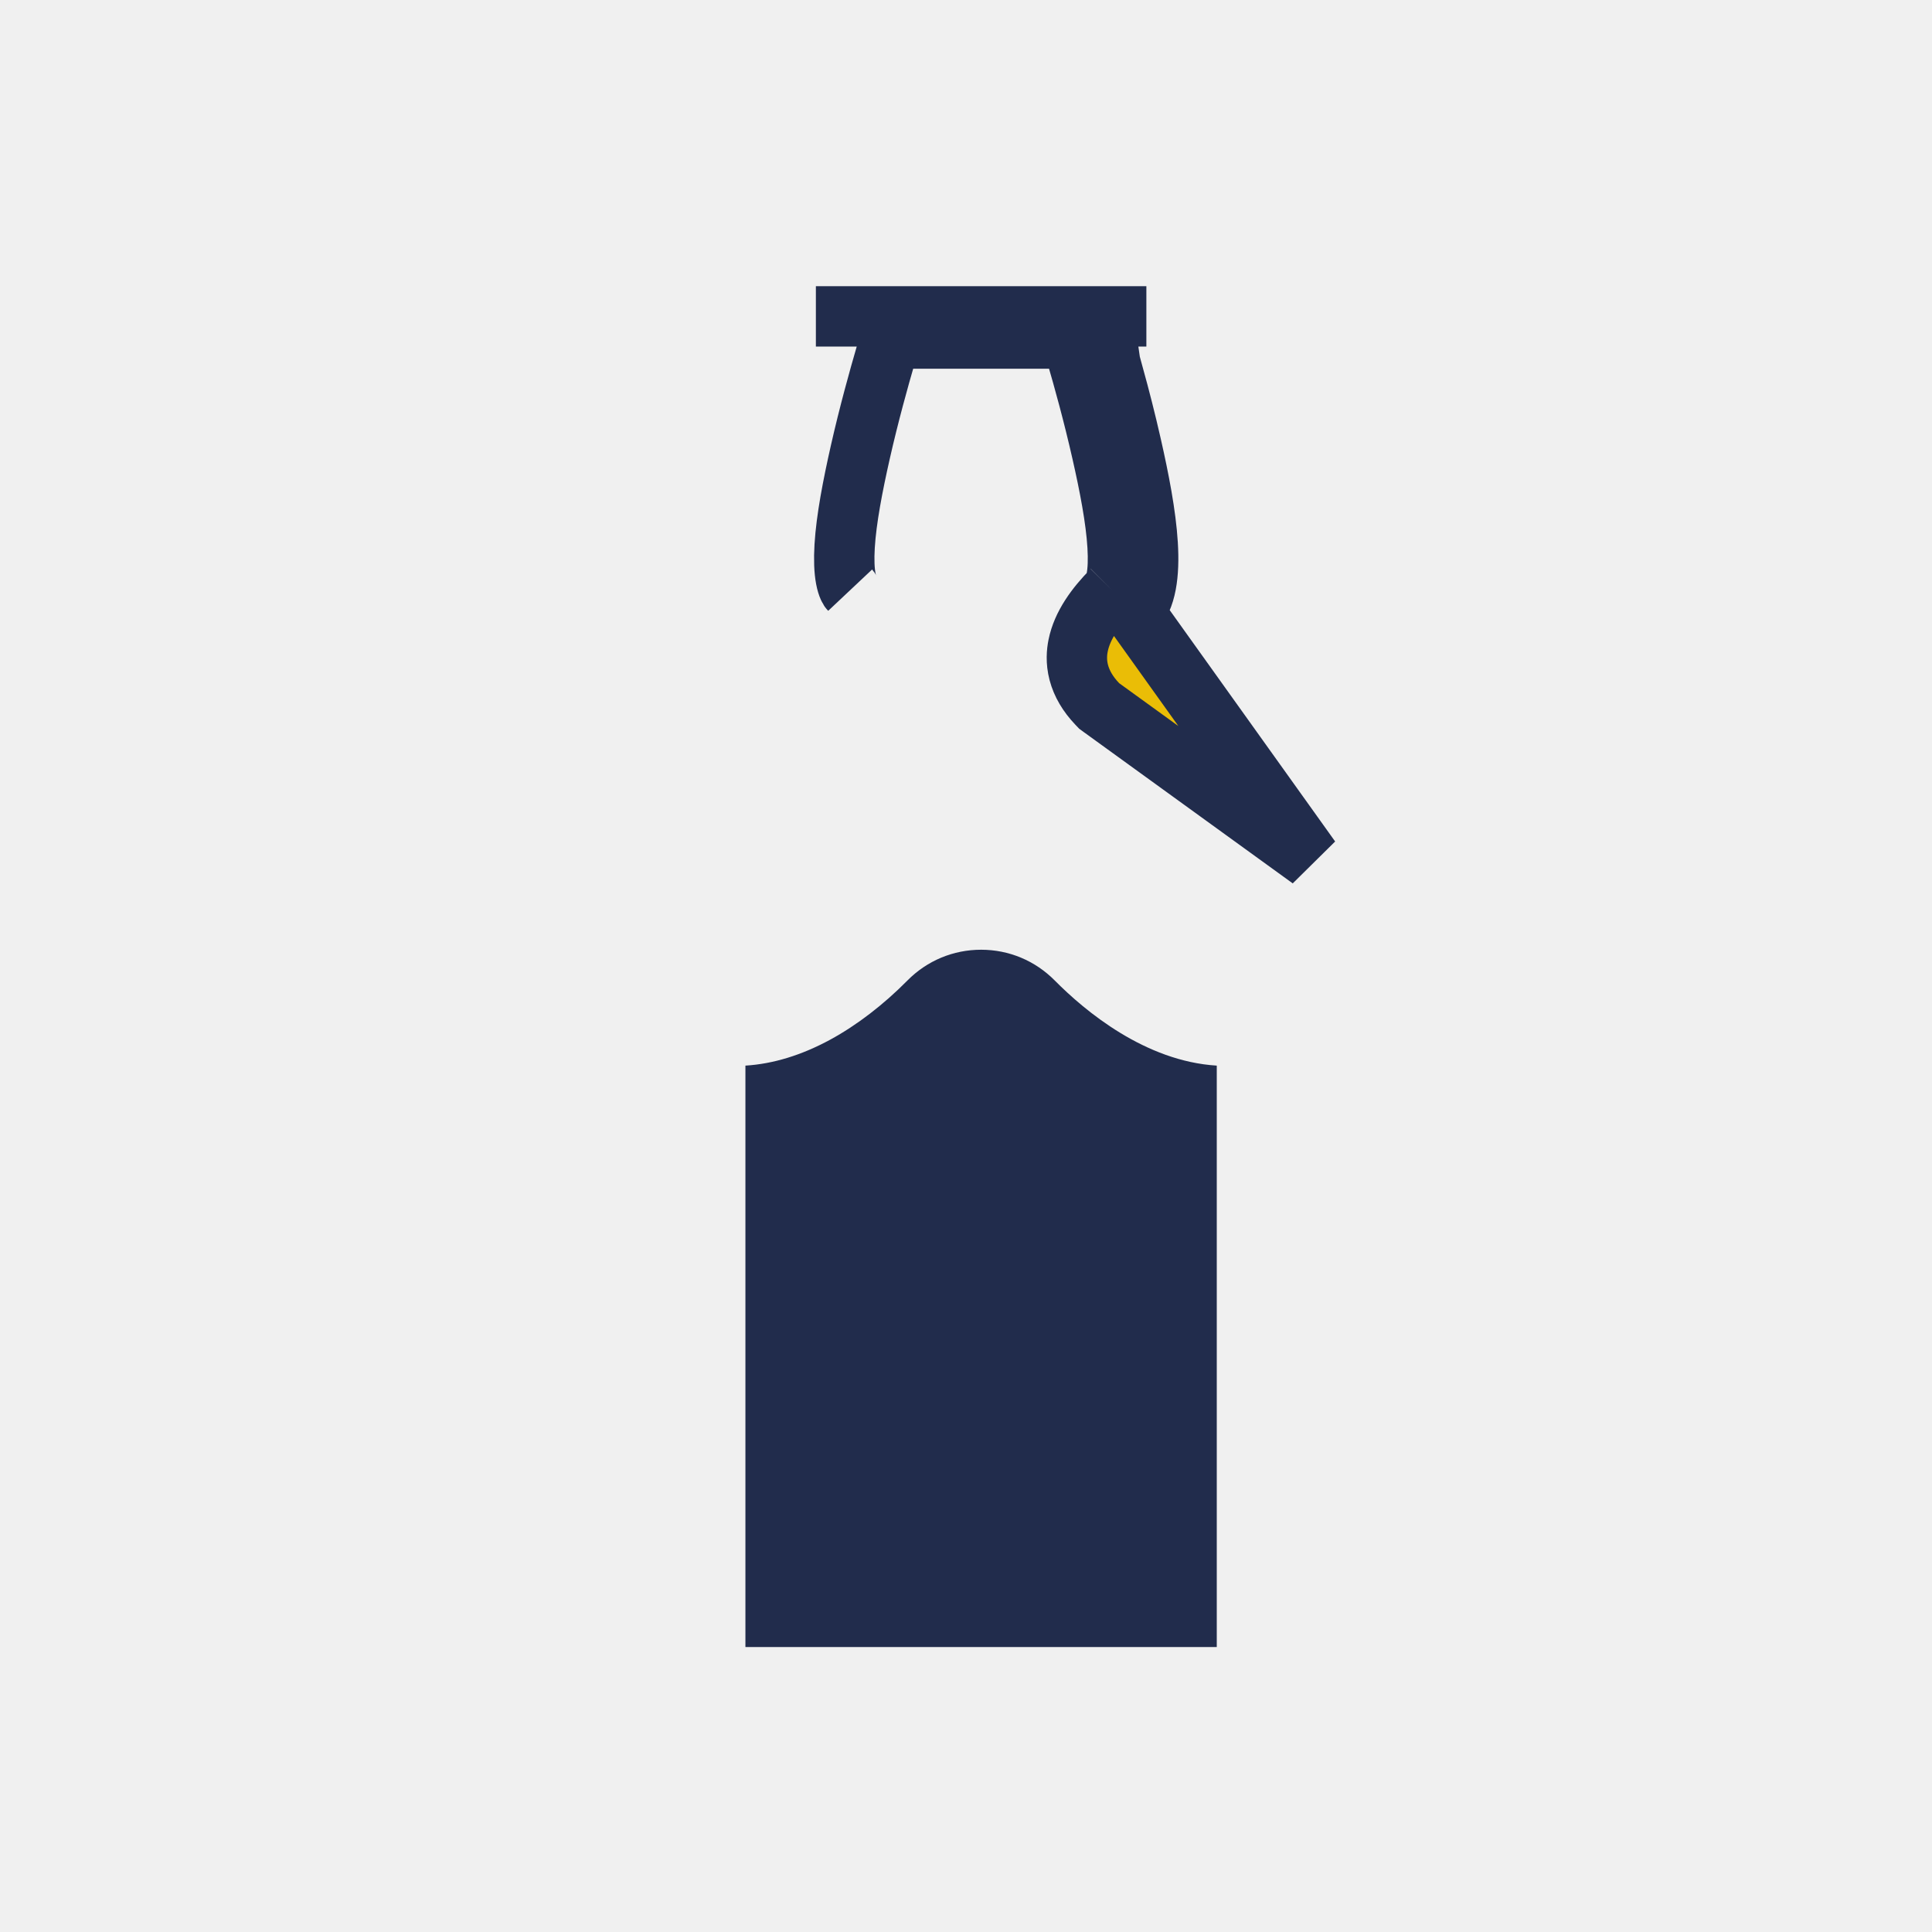
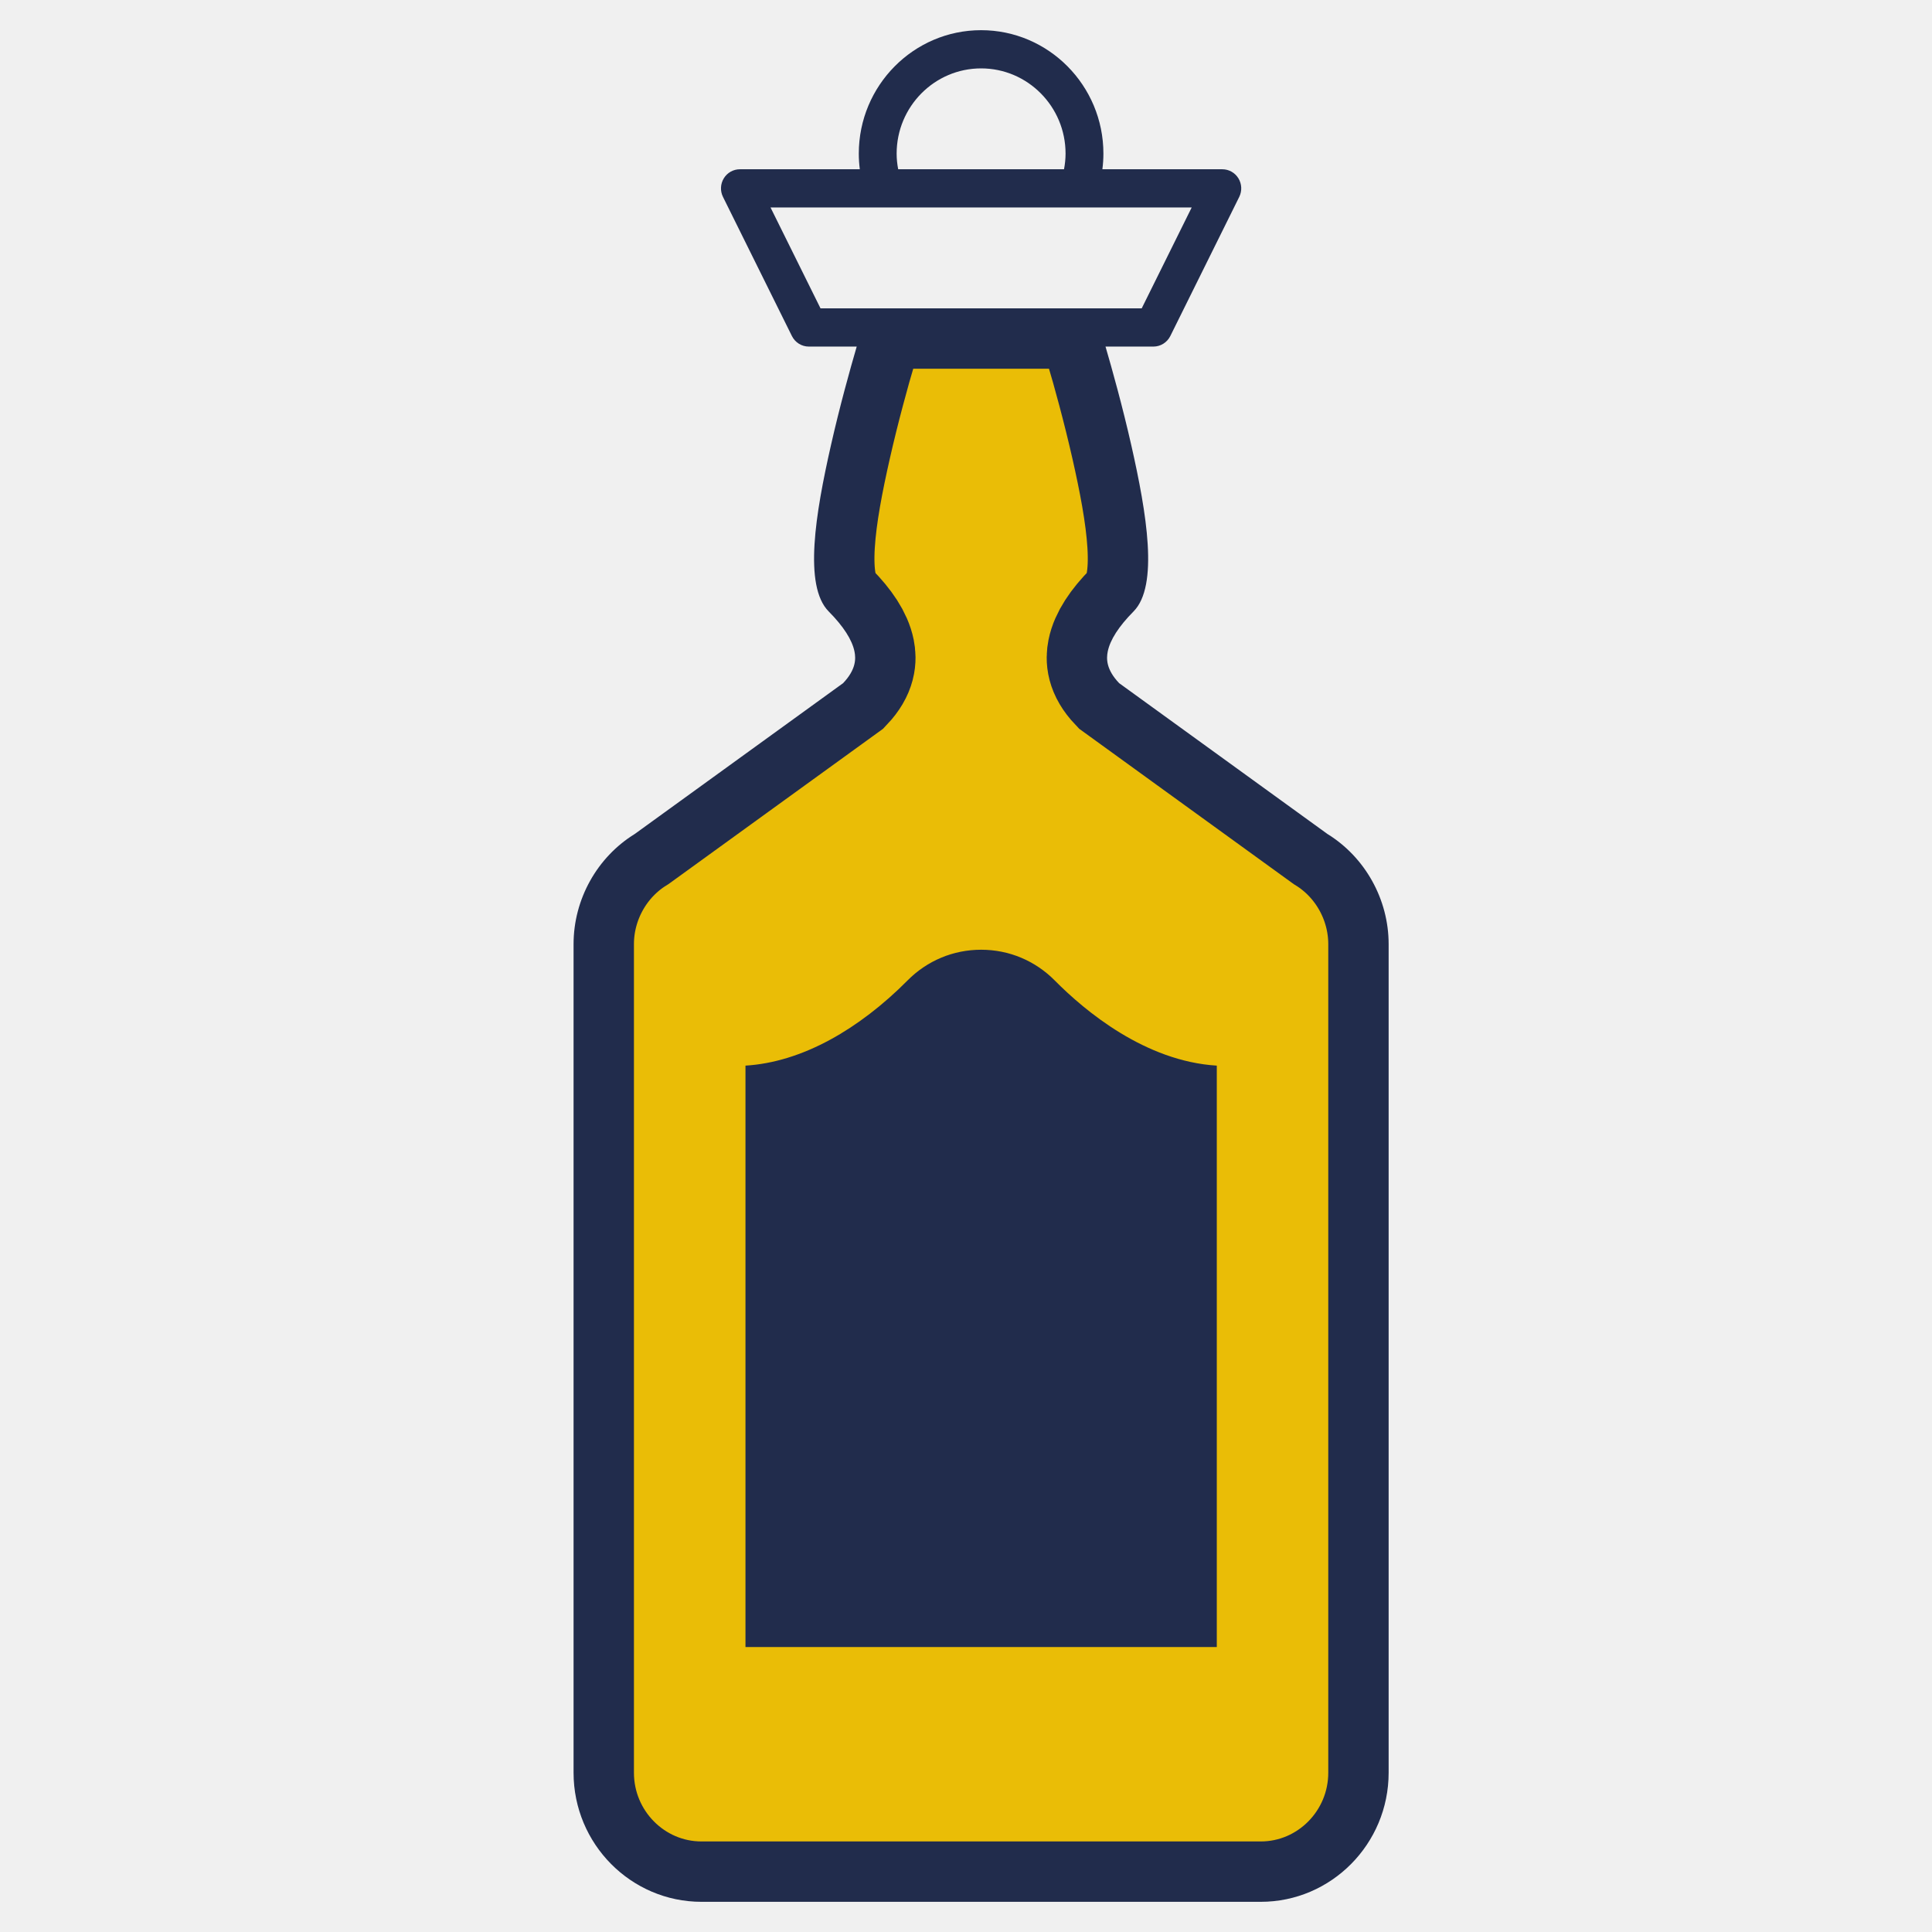
- <svg xmlns="http://www.w3.org/2000/svg" width="64" height="64" viewBox="0 0 64 64" fill="none">
-   <path d="M36.84 19.551C36.304 20.092 35.849 20.712 35.714 21.389C35.672 21.598 35.64 21.909 35.736 22.277C35.833 22.644 36.036 22.992 36.349 23.32L36.412 23.386L36.486 23.44L43.385 28.435L43.415 28.457L37.55 20.255M36.84 19.551L37.55 20.255M36.84 19.551C36.84 19.551 36.84 19.551 36.84 19.551L37.55 20.255M36.84 19.551C36.857 19.534 36.93 19.442 36.982 19.167C37.033 18.899 37.048 18.54 37.021 18.09C36.967 17.189 36.755 16.094 36.502 14.979L36.502 14.979C36.217 13.719 35.884 12.521 35.661 11.761L35.502 11.215M37.55 20.255C38.39 19.407 37.985 17 37.477 14.758C37.292 13.939 37.087 13.147 36.904 12.48H36.621V11.48L37.529 11.215H36.621H35.502M35.502 11.215L35.287 10.48H36.621H37.82H37.975H27.027H27.181H28.38H29.714L29.499 11.215M35.502 11.215H29.499M29.499 11.215L29.34 11.761C29.118 12.521 28.784 13.719 28.499 14.979L28.499 14.979C28.247 16.094 28.035 17.189 27.98 18.09C27.953 18.54 27.968 18.899 28.019 19.167C28.071 19.442 28.145 19.534 28.161 19.551" fill="#EABD06" stroke="#212C4C" stroke-width="2" />
-   <path d="M24.693 35.3V54.56H40.307V35.3C37.934 35.155 35.941 33.491 34.941 32.481C34.29 31.823 33.423 31.461 32.501 31.461C31.577 31.461 30.71 31.823 30.059 32.481C29.261 33.288 28.377 33.965 27.503 34.44C26.554 34.955 25.61 35.244 24.693 35.3Z" fill="#212C4C" />
+ <svg xmlns="http://www.w3.org/2000/svg" width="90" height="90" viewBox="0 0 90 90" fill="none">
+   <mask id="path-1-inside-1_1323_35118" fill="white">
+     <path d="M61.834 38.848L52.134 31.824C51.523 31.183 51.537 30.68 51.602 30.354C51.711 29.809 52.116 29.179 52.805 28.483C53.986 27.291 53.416 23.907 52.703 20.753C52.293 18.943 51.816 17.228 51.499 16.145H53.73C54.064 16.145 54.369 15.954 54.518 15.653L57.729 9.172C57.865 8.897 57.851 8.569 57.69 8.307C57.53 8.045 57.246 7.885 56.94 7.885H51.353C51.385 7.642 51.401 7.399 51.401 7.155C51.401 3.985 48.845 1.406 45.704 1.406C42.562 1.406 40.006 3.985 40.006 7.155C40.006 7.399 40.022 7.642 40.053 7.885H34.468C34.162 7.885 33.878 8.044 33.718 8.307C33.557 8.569 33.543 8.897 33.679 9.172L36.89 15.653C37.039 15.954 37.344 16.145 37.678 16.145H39.909C39.593 17.228 39.115 18.943 38.706 20.753C37.992 23.907 37.422 27.291 38.603 28.483C39.292 29.179 39.697 29.809 39.806 30.354C39.871 30.68 39.885 31.183 39.275 31.824L29.572 38.848C27.811 39.934 26.719 41.897 26.719 43.98V82.58C26.719 85.896 29.392 88.594 32.678 88.594H45.704H58.73C62.015 88.594 64.688 85.896 64.688 82.58V43.98C64.688 41.897 63.595 39.934 61.834 38.848ZM45.704 3.186C47.873 3.186 49.638 4.966 49.638 7.155C49.638 7.399 49.612 7.642 49.566 7.885H41.841C41.794 7.642 41.769 7.399 41.769 7.155C41.769 4.966 43.534 3.186 45.704 3.186ZM38.223 14.365L35.894 9.664H41.167H50.239H55.514L53.185 14.365H38.223Z" />
+   </mask>
+   <path d="M61.834 38.848L52.134 31.824C51.523 31.183 51.537 30.68 51.602 30.354C51.711 29.809 52.116 29.179 52.805 28.483C53.986 27.291 53.416 23.907 52.703 20.753C52.293 18.943 51.816 17.228 51.499 16.145H53.73C54.064 16.145 54.369 15.954 54.518 15.653L57.729 9.172C57.865 8.897 57.851 8.569 57.69 8.307C57.53 8.045 57.246 7.885 56.94 7.885H51.353C51.385 7.642 51.401 7.399 51.401 7.155C51.401 3.985 48.845 1.406 45.704 1.406C42.562 1.406 40.006 3.985 40.006 7.155C40.006 7.399 40.022 7.642 40.053 7.885H34.468C34.162 7.885 33.878 8.044 33.718 8.307C33.557 8.569 33.543 8.897 33.679 9.172L36.89 15.653C37.039 15.954 37.344 16.145 37.678 16.145H39.909C39.593 17.228 39.115 18.943 38.706 20.753C37.992 23.907 37.422 27.291 38.603 28.483C39.292 29.179 39.697 29.809 39.806 30.354C39.871 30.68 39.885 31.183 39.275 31.824L29.572 38.848C27.811 39.934 26.719 41.897 26.719 43.98V82.58C26.719 85.896 29.392 88.594 32.678 88.594H45.704H58.73C62.015 88.594 64.688 85.896 64.688 82.58V43.98C64.688 41.897 63.595 39.934 61.834 38.848ZM45.704 3.186C47.873 3.186 49.638 4.966 49.638 7.155C49.638 7.399 49.612 7.642 49.566 7.885H41.841C41.794 7.642 41.769 7.399 41.769 7.155C41.769 4.966 43.534 3.186 45.704 3.186ZM38.223 14.365L35.894 9.664H41.167H50.239H55.514L53.185 14.365H38.223Z" fill="#EABD06" stroke="#212C4C" stroke-width="5.625" mask="url(#path-1-inside-1_1323_35118)" />
+   <path d="M34.727 49.641V76.726H56.683V49.641C53.346 49.437 50.544 47.097 49.137 45.677C48.222 44.752 47.003 44.242 45.706 44.242C44.407 44.242 43.188 44.752 42.273 45.677C41.15 46.811 39.907 47.764 38.677 48.431C37.343 49.156 36.016 49.562 34.727 49.641Z" fill="#212C4C" />
</svg>
